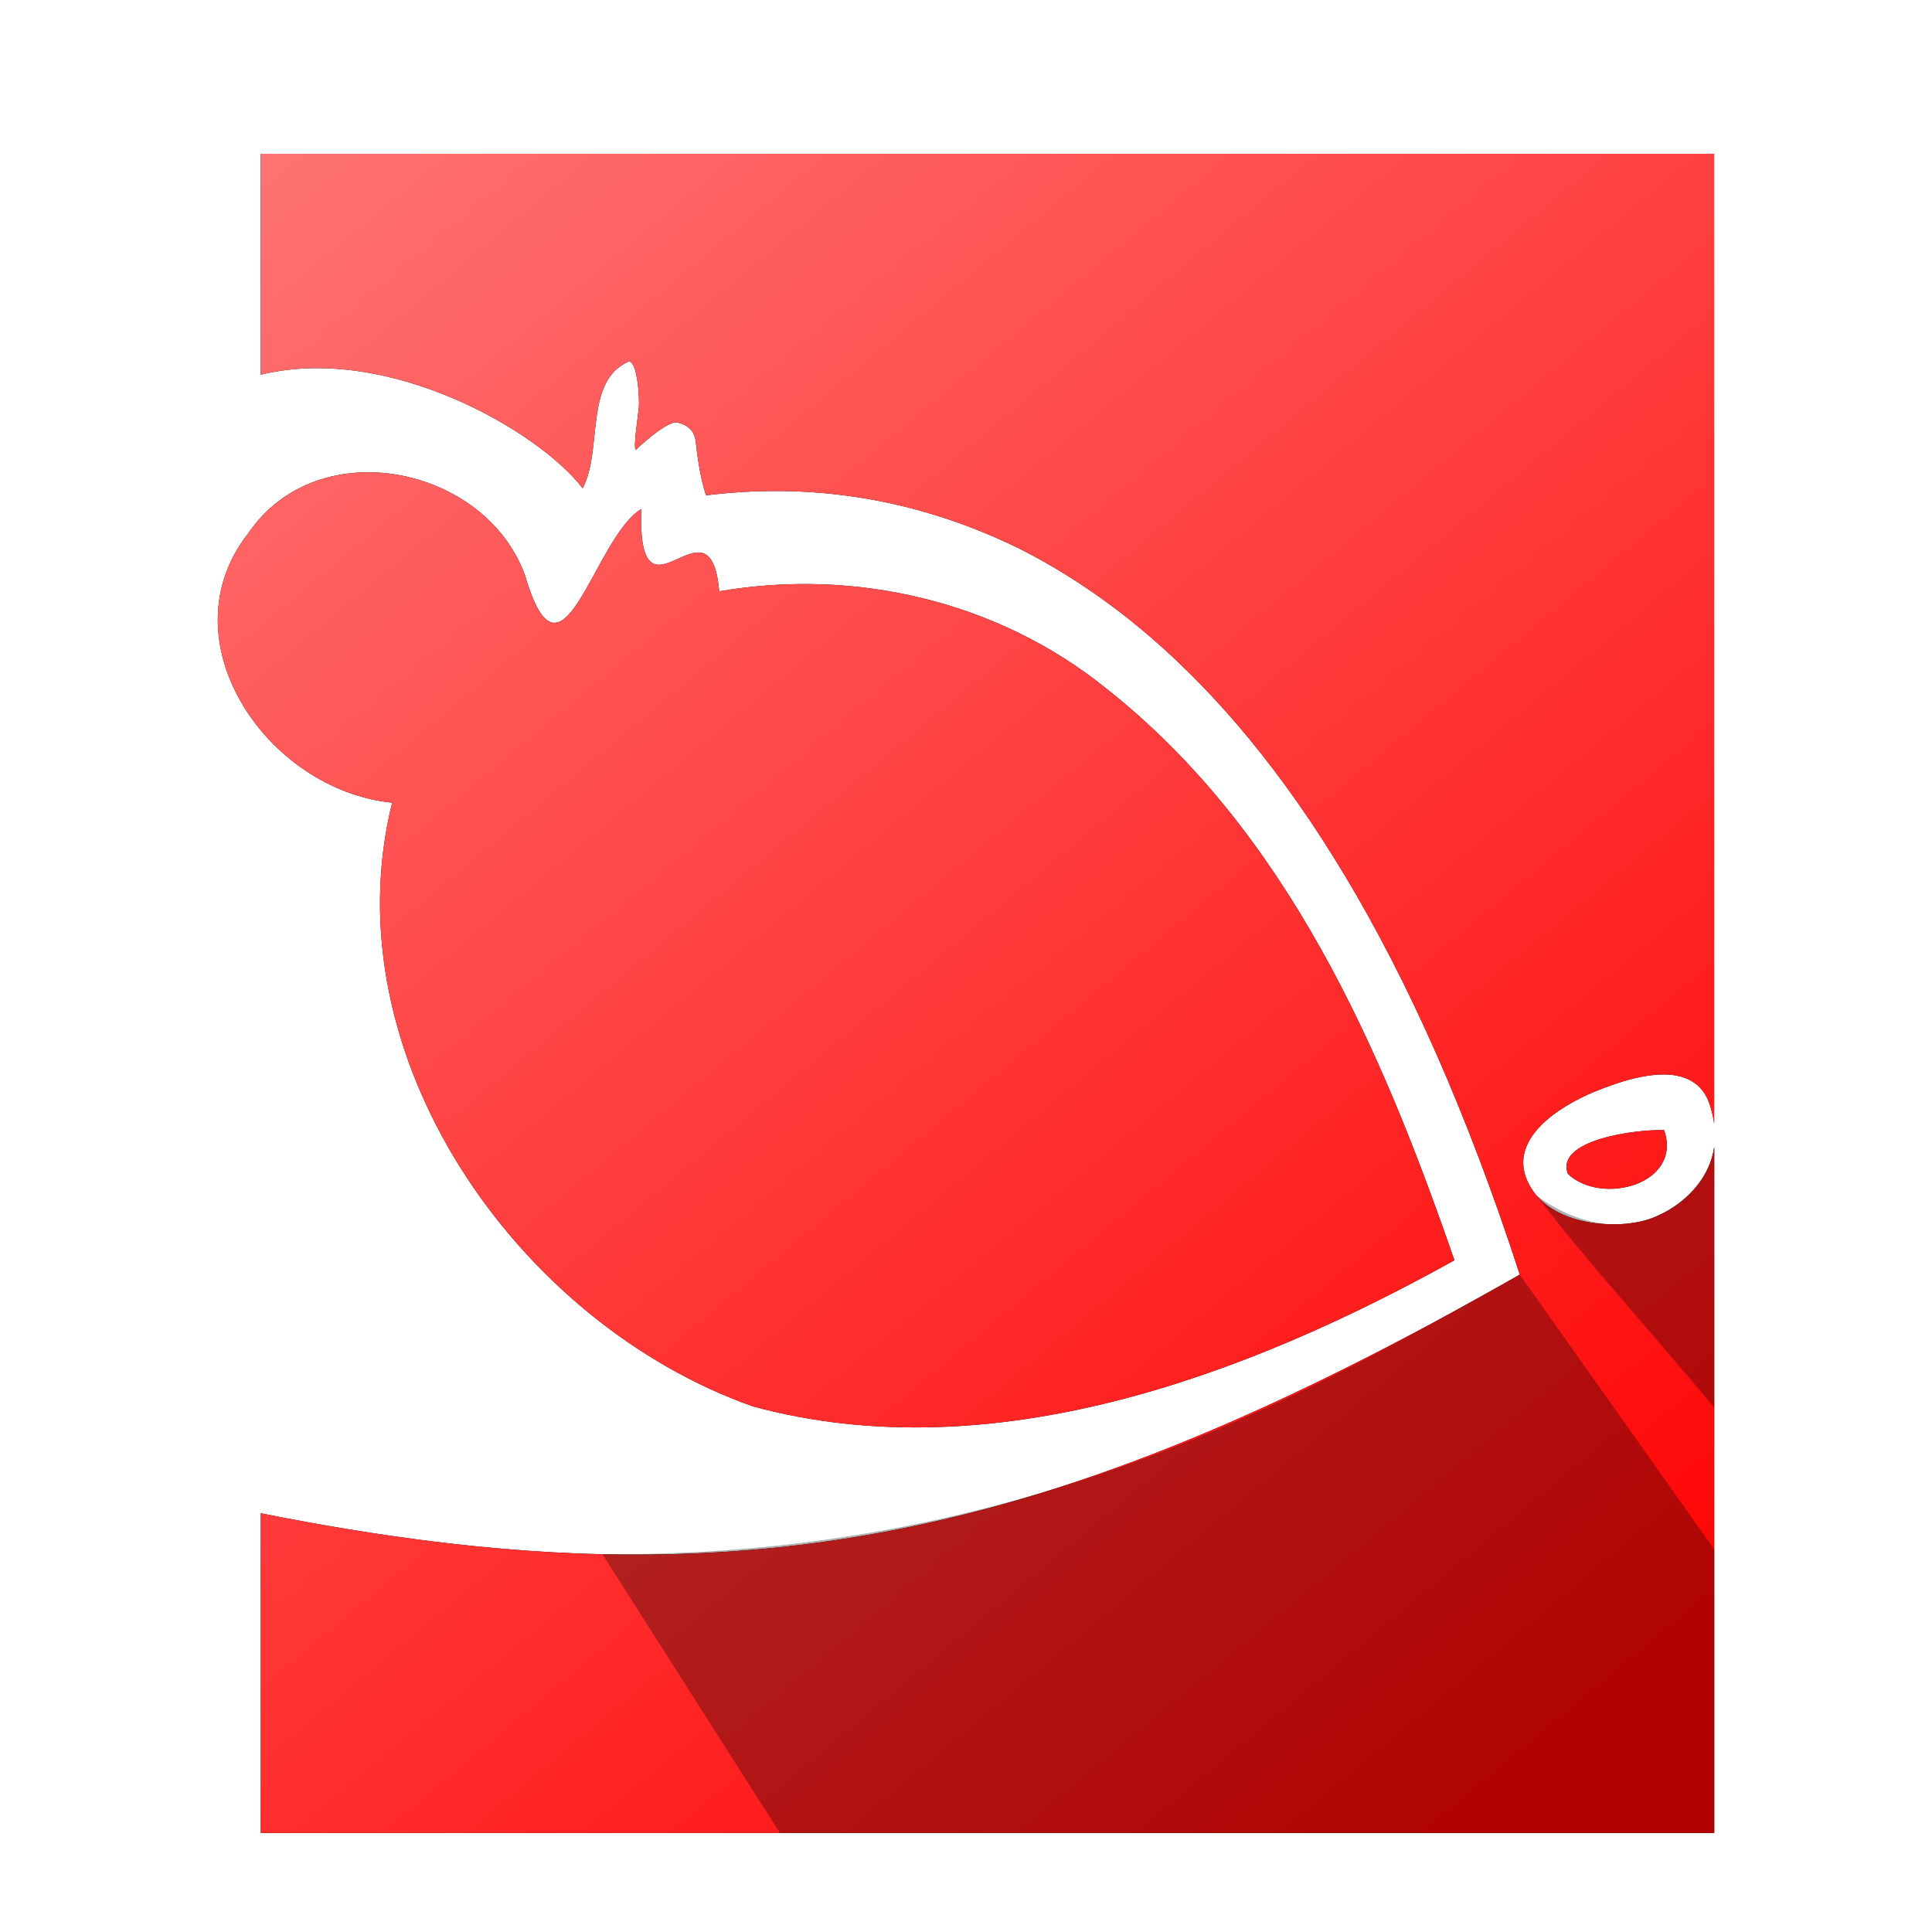
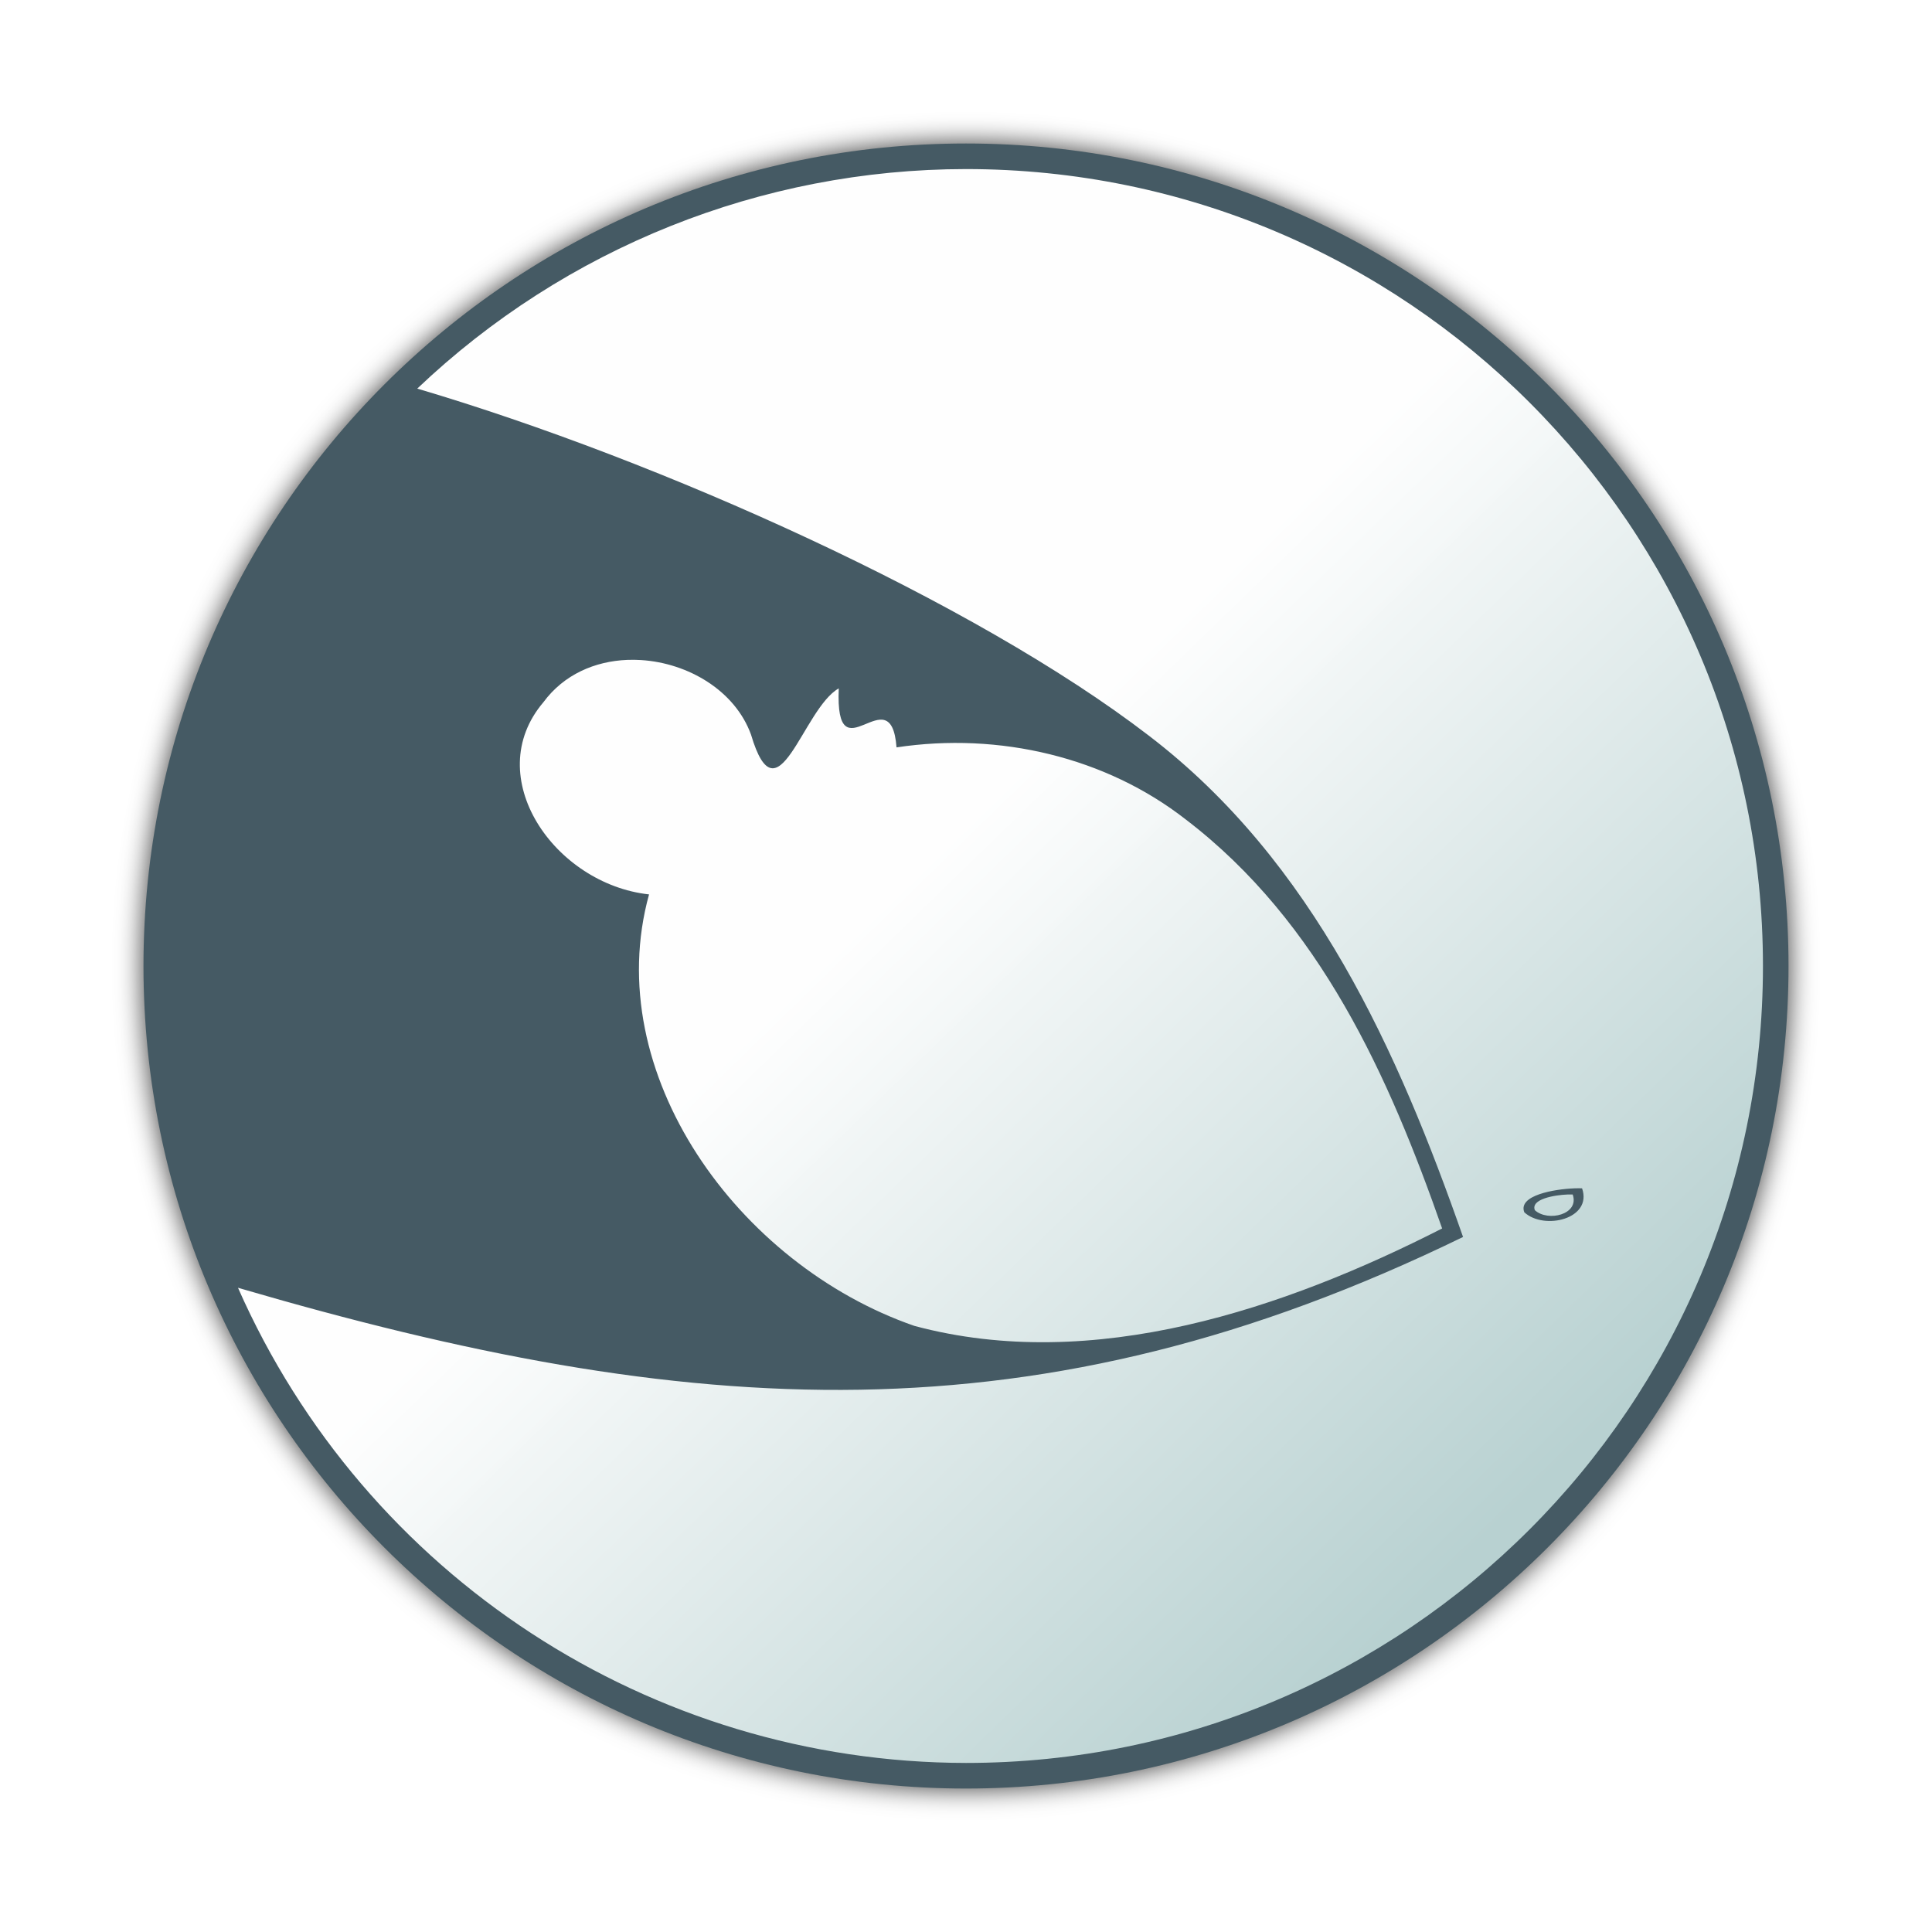
<svg xmlns="http://www.w3.org/2000/svg" xmlns:xlink="http://www.w3.org/1999/xlink" width="256" height="256" viewBox="0 0 67.733 67.733" version="1.1" id="svg1737">
  <defs id="defs1731">
    <linearGradient id="linearGradient846">
      <stop style="stop-color:#ff7373;stop-opacity:1" offset="0" id="stop842" />
      <stop style="stop-color:#ff0404;stop-opacity:1" offset="1" id="stop844" />
    </linearGradient>
    <linearGradient gradientTransform="matrix(0.7493113,0,0,0.7493113,15.9827,954.6434)" y2="68.789" x2="203.666" y1="126.366" x1="203.666" gradientUnits="userSpaceOnUse" id="XMLID_1543_-2">
      <stop id="stop37853" style="stop-color:#000000" offset="0" />
      <stop id="stop37855" style="stop-color:#000000;stop-opacity:0.588" offset="1" />
    </linearGradient>
    <linearGradient gradientTransform="matrix(0.7493113,0,0,0.7493113,15.9827,954.6434)" y2="101.376" x2="187.21" y1="232.748" x1="187.21" gradientUnits="userSpaceOnUse" id="XMLID_1544_-8">
      <stop id="stop37859" style="stop-color:#000000" offset="0" />
      <stop id="stop37861" style="stop-color:#000000;stop-opacity:0.588" offset="1" />
    </linearGradient>
    <linearGradient xlink:href="#linearGradient846" id="linearGradient848" x1="10.261" y1="234.658" x2="54.475" y2="287.675" gradientUnits="userSpaceOnUse" />
+     <linearGradient xlink:href="#linearGradient846" id="linearGradient876" gradientUnits="userSpaceOnUse" x1="10.261" y1="234.658" x2="54.475" y2="287.675" />
+     <linearGradient xlink:href="#linearGradient846" id="linearGradient878" gradientUnits="userSpaceOnUse" x1="10.261" y1="234.658" x2="54.475" y2="287.675" />
+     <linearGradient xlink:href="#linearGradient846" id="linearGradient880" gradientUnits="userSpaceOnUse" x1="10.261" y1="234.658" x2="54.475" y2="287.675" />
+     <filter style="color-interpolation-filters:sRGB" id="filter964" x="-0.019" width="1.038" y="-0.019" height="1.038">
+       <feGaussianBlur stdDeviation="1.024" id="feGaussianBlur966" />
+     </filter>
+     <linearGradient id="linearGradient1004">
+       <stop style="stop-color:#b8d1d1;stop-opacity:1" offset="0" id="stop1000" />
+       <stop style="stop-color:#ffffff;stop-opacity:0.993" offset="1" id="stop1002" />
+     </linearGradient>
+     <linearGradient xlink:href="#linearGradient1004" id="linearGradient1055" gradientUnits="userSpaceOnUse" x1="226.113" y1="170.436" x2="144.927" y2="86.905" />
  </defs>
  <g id="layer1" transform="translate(0,-229.2666)">
-     <g transform="matrix(1.04671,0,0,1.04671,-1.598094,-10.96085)" style="fill:#000000;fill-opacity:1;stroke-width:0.382;stroke-miterlimit:4;stroke-dasharray:none;stroke:none;stroke-opacity:1;" id="g871">
-       <path style="fill:#000000;fill-opacity:1;stroke:none;stroke-width:0.382;stroke-miterlimit:4;stroke-dasharray:none;stroke-opacity:1" d="m 10.261,234.658 v 7.4 c 4.239,-1.045 9.298,1.866 10.781,3.803 0.679,-1.285 0.046,-3.551 1.512,-4.232 0.306,-0.142 0.408,1.191 0.366,1.569 -0.041,0.377 -0.18,1.264 -0.102,1.38 0,0 1.049,-1.004 1.404,-0.92 0.355,0.084 0.579,0.295 0.611,0.66 0.026,0.299 0.158,1.289 0.346,1.78 3.11,-0.385 6.672,-0.07 10.441,1.76 1.474,0.74 2.977,1.722 4.457,3 4.441,3.834 8.795,10.377 12.354,21.341 -15.77,8.996 -26.204,11.187 -42.169,7.993 v 10.708 H 58.943 V 267.92 c -0.175,1.25 -1.194,2.042 -2.056,2.38 -1.079,0.423 -3.533,0.326 -4.213,-1.26 -0.68,-1.586 1.532,-2.683 2.34,-3 0.657,-0.258 2.371,-0.935 3.297,-0.24 0.214,0.16 0.383,0.392 0.488,0.72 0.069,0.216 0.116,0.422 0.142,0.62 v -32.482 z" id="path865" />
-       <path style="fill:#000000;fill-opacity:1;stroke-width:0.382;stroke-miterlimit:4;stroke-dasharray:none;stroke:none;stroke-opacity:1" d="m 38.558,252.551 c -3.593,-2.895 -8.368,-4.029 -12.943,-3.238 -0.291,-3.448 -2.733,1.555 -2.614,-2.755 -1.601,0.986 -2.647,6.45 -3.885,2.233 -1.309,-3.667 -6.937,-4.867 -9.278,-1.415 -2.789,3.557 0.6,8.584 4.823,9.016 -2.094,8.46 4.183,17.432 12.09,20.223 8.018,2.171 16.548,-1.037 23.489,-4.896 -2.445,-7.092 -5.618,-14.392 -11.682,-19.168 z" id="path867" />
-       <path style="fill:#000000;fill-opacity:1;stroke-width:0.382;stroke-miterlimit:4;stroke-dasharray:none;stroke:none;stroke-opacity:1" d="m 57.265,267.361 c -0.936,-0.035 -3.661,0.323 -3.222,1.466 1.129,1.07 3.844,0.344 3.222,-1.466 z" id="path869" />
+     <g id="g874" transform="translate(66.33482,-94.49405)">
+       <g id="g871" style="fill:#000000;fill-opacity:1;stroke:none;stroke-width:0.382;stroke-miterlimit:4;stroke-dasharray:none;stroke-opacity:1" transform="matrix(1.04671,0,0,1.04671,-1.598094,-10.96085)">
+         <path id="path865" d="m 10.261,234.658 v 7.4 c 4.239,-1.045 9.298,1.866 10.781,3.803 0.679,-1.285 0.046,-3.551 1.512,-4.232 0.306,-0.142 0.408,1.191 0.366,1.569 -0.041,0.377 -0.18,1.264 -0.102,1.38 0,0 1.049,-1.004 1.404,-0.92 0.355,0.084 0.579,0.295 0.611,0.66 0.026,0.299 0.158,1.289 0.346,1.78 3.11,-0.385 6.672,-0.07 10.441,1.76 1.474,0.74 2.977,1.722 4.457,3 4.441,3.834 8.795,10.377 12.354,21.341 -15.77,8.996 -26.204,11.187 -42.169,7.993 v 10.708 H 58.943 V 267.92 c -0.175,1.25 -1.194,2.042 -2.056,2.38 -1.079,0.423 -3.533,0.326 -4.213,-1.26 -0.68,-1.586 1.532,-2.683 2.34,-3 0.657,-0.258 2.371,-0.935 3.297,-0.24 0.214,0.16 0.383,0.392 0.488,0.72 0.069,0.216 0.116,0.422 0.142,0.62 v -32.482 z" style="fill:#000000;fill-opacity:1;stroke:none;stroke-width:0.382;stroke-miterlimit:4;stroke-dasharray:none;stroke-opacity:1" />
+         <path id="path867" d="m 38.558,252.551 c -3.593,-2.895 -8.368,-4.029 -12.943,-3.238 -0.291,-3.448 -2.733,1.555 -2.614,-2.755 -1.601,0.986 -2.647,6.45 -3.885,2.233 -1.309,-3.667 -6.937,-4.867 -9.278,-1.415 -2.789,3.557 0.6,8.584 4.823,9.016 -2.094,8.46 4.183,17.432 12.09,20.223 8.018,2.171 16.548,-1.037 23.489,-4.896 -2.445,-7.092 -5.618,-14.392 -11.682,-19.168 z" style="fill:#000000;fill-opacity:1;stroke:none;stroke-width:0.382;stroke-miterlimit:4;stroke-dasharray:none;stroke-opacity:1" />
+         <path id="path869" d="m 57.265,267.361 c -0.936,-0.035 -3.661,0.323 -3.222,1.466 1.129,1.07 3.844,0.344 3.222,-1.466 z" style="fill:#000000;fill-opacity:1;stroke:none;stroke-width:0.382;stroke-miterlimit:4;stroke-dasharray:none;stroke-opacity:1" />
+       </g>
+       <g transform="matrix(1.04671,0,0,1.04671,-1.598094,-10.96085)" style="fill:url(#linearGradient848);fill-opacity:1" id="g2762">
+         <path style="fill:url(#linearGradient876);fill-opacity:1;stroke:none;stroke-width:0.646" d="m 10.261,234.658 v 7.4 c 4.239,-1.045 9.298,1.866 10.781,3.803 0.679,-1.285 0.046,-3.551 1.512,-4.232 0.306,-0.142 0.408,1.191 0.366,1.569 -0.041,0.377 -0.18,1.264 -0.102,1.38 0,0 1.049,-1.004 1.404,-0.92 0.355,0.084 0.579,0.295 0.611,0.66 0.026,0.299 0.158,1.289 0.346,1.78 3.11,-0.385 6.672,-0.07 10.441,1.76 1.474,0.74 2.977,1.722 4.457,3 4.441,3.834 8.795,10.377 12.354,21.341 -15.77,8.996 -26.204,11.187 -42.169,7.993 v 10.708 H 58.943 V 267.92 c -0.175,1.25 -1.194,2.042 -2.056,2.38 -1.079,0.423 -3.533,0.326 -4.213,-1.26 -0.68,-1.586 1.532,-2.683 2.34,-3 0.657,-0.258 2.371,-0.935 3.297,-0.24 0.214,0.16 0.383,0.392 0.488,0.72 0.069,0.216 0.116,0.422 0.142,0.62 v -32.482 z" id="rect3012-7-6-7-2" />
+         <path style="fill:url(#linearGradient878);fill-opacity:1;stroke-width:0.646" d="m 38.558,252.551 c -3.593,-2.895 -8.368,-4.029 -12.943,-3.238 -0.291,-3.448 -2.733,1.555 -2.614,-2.755 -1.601,0.986 -2.647,6.45 -3.885,2.233 -1.309,-3.667 -6.937,-4.867 -9.278,-1.415 -2.789,3.557 0.6,8.584 4.823,9.016 -2.094,8.46 4.183,17.432 12.09,20.223 8.018,2.171 16.548,-1.037 23.489,-4.896 -2.445,-7.092 -5.618,-14.392 -11.682,-19.168 z" id="path628-5-1-2-84-5-5" />
+         <path style="fill:url(#linearGradient880);fill-opacity:1;stroke-width:0.646" d="m 57.265,267.361 c -0.936,-0.035 -3.661,0.323 -3.222,1.466 1.129,1.07 3.844,0.344 3.222,-1.466 z" id="path628-5-8-5-7-7-3-7" />
+       </g>
+       <path id="path1273" d="m 53.281,273.954 6.817,9.628 v 9.946 H 27.344 l -6.223,-9.772 c 14.952,0.102 24.959,-5.782 32.16,-9.803 z" style="opacity:0.306;fill:#000000;stroke:none;stroke-width:0.265px;stroke-linecap:butt;stroke-linejoin:miter;stroke-opacity:1" />
+       <path id="path1275" d="m 53.878,271.19 c 1.773,2.336 4.033,4.772 6.22,7.431 v -9.147 c -0.239,1.796 -2.968,4.054 -6.22,1.717 z" style="opacity:0.306;fill:#000000;stroke:none;stroke-width:0.265px;stroke-linecap:butt;stroke-linejoin:miter;stroke-opacity:1" />
    </g>
-     <g id="g2762" style="fill:url(#linearGradient848);fill-opacity:1" transform="matrix(1.04671,0,0,1.04671,-1.598094,-10.96085)">
-       <path id="rect3012-7-6-7-2" d="m 10.261,234.658 v 7.4 c 4.239,-1.045 9.298,1.866 10.781,3.803 0.679,-1.285 0.046,-3.551 1.512,-4.232 0.306,-0.142 0.408,1.191 0.366,1.569 -0.041,0.377 -0.18,1.264 -0.102,1.38 0,0 1.049,-1.004 1.404,-0.92 0.355,0.084 0.579,0.295 0.611,0.66 0.026,0.299 0.158,1.289 0.346,1.78 3.11,-0.385 6.672,-0.07 10.441,1.76 1.474,0.74 2.977,1.722 4.457,3 4.441,3.834 8.795,10.377 12.354,21.341 -15.77,8.996 -26.204,11.187 -42.169,7.993 v 10.708 H 58.943 V 267.92 c -0.175,1.25 -1.194,2.042 -2.056,2.38 -1.079,0.423 -3.533,0.326 -4.213,-1.26 -0.68,-1.586 1.532,-2.683 2.34,-3 0.657,-0.258 2.371,-0.935 3.297,-0.24 0.214,0.16 0.383,0.392 0.488,0.72 0.069,0.216 0.116,0.422 0.142,0.62 v -32.482 z" style="fill:url(#linearGradient848);fill-opacity:1;stroke:none;stroke-width:0.646" />
-       <path id="path628-5-1-2-84-5-5" d="m 38.558,252.551 c -3.593,-2.895 -8.368,-4.029 -12.943,-3.238 -0.291,-3.448 -2.733,1.555 -2.614,-2.755 -1.601,0.986 -2.647,6.45 -3.885,2.233 -1.309,-3.667 -6.937,-4.867 -9.278,-1.415 -2.789,3.557 0.6,8.584 4.823,9.016 -2.094,8.46 4.183,17.432 12.09,20.223 8.018,2.171 16.548,-1.037 23.489,-4.896 -2.445,-7.092 -5.618,-14.392 -11.682,-19.168 z" style="fill:url(#linearGradient848);fill-opacity:1;stroke-width:0.646" />
-       <path id="path628-5-8-5-7-7-3-7" d="m 57.265,267.361 c -0.936,-0.035 -3.661,0.323 -3.222,1.466 1.129,1.07 3.844,0.344 3.222,-1.466 z" style="fill:url(#linearGradient848);fill-opacity:1;stroke-width:0.646" />
+     <g id="layer1-6" transform="matrix(0.4110534,0,0,0.4110534,-131.2213,5.998126)" />
+     <g id="g1060" transform="translate(-0.03051801,1.389725)">
+       <circle transform="matrix(0.4504876,0,0,0.4504876,-152.2911,3.95804)" style="color:#000000;clip-rule:nonzero;display:inline;overflow:visible;visibility:visible;opacity:0.781;isolation:auto;mix-blend-mode:normal;color-interpolation:sRGB;color-interpolation-filters:linearRGB;solid-color:#000000;solid-opacity:1;fill:#000000;fill-opacity:1;fill-rule:nonzero;stroke:none;stroke-width:2;stroke-linecap:butt;stroke-linejoin:round;stroke-miterlimit:4;stroke-dasharray:8, 4;stroke-dashoffset:0;stroke-opacity:1;filter:url(#filter964);color-rendering:auto;image-rendering:auto;shape-rendering:auto;text-rendering:auto;enable-background:accumulate" id="path4958-6" cx="413.304" cy="572.237" r="64.01" />
+       <circle style="color:#000000;clip-rule:nonzero;display:inline;overflow:visible;visibility:visible;opacity:1;isolation:auto;mix-blend-mode:normal;color-interpolation:sRGB;color-interpolation-filters:linearRGB;solid-color:#000000;solid-opacity:1;fill:#455a64;fill-opacity:1;fill-rule:nonzero;stroke:none;stroke-width:0.901;stroke-linecap:butt;stroke-linejoin:round;stroke-miterlimit:4;stroke-dasharray:3.604, 1.802;stroke-dashoffset:0;stroke-opacity:1;color-rendering:auto;image-rendering:auto;shape-rendering:auto;text-rendering:auto;enable-background:accumulate" id="path4958" cx="33.897" cy="261.744" r="28.836" />
+       <path id="path5020" transform="matrix(0.2645833,0,0,0.2645833,0,229.2666)" d="m 128.115,17.15 c -27.069,0.015 -53.098,10.431 -72.711,29.088 32.189,9.521 73.727,28.151 96.924,45.975 21.861,16.694 33.072,41.939 41.648,66.439 -56.412,27.478 -102.486,24.249 -162.326,6.732 16.869,38.222 54.686,62.904 96.465,62.961 58.321,7.6e-4 105.6,-47.278 105.6,-105.6 C 233.714,64.426 186.435,17.15 128.115,17.15 Z M 83.217,82.186 c -4.259,0.176 -8.379,1.923 -11.09,5.6 -8.418,9.882 1.463,24.111 13.99,25.475 -6.536,23.665 11.771,49.06 35.148,57.17 23.732,6.375 49.181,-2.325 69.941,-12.908 -6.997,-19.987 -16.141,-40.578 -33.975,-54.195 -10.564,-8.249 -24.704,-11.606 -38.322,-9.549 -0.736,-9.686 -8.17,4.272 -7.654,-7.818 -4.792,2.71 -8.108,18.002 -11.627,6.125 -2.11,-5.814 -8.303,-9.488 -14.582,-9.879 -0.61,-0.038 -1.222,-0.046 -1.83,-0.02 z M 208.742,152.207 c 0.386,-0.015 0.728,-0.013 1.004,0 1.415,4.055 -5.021,5.593 -7.652,3.176 -0.877,-2.242 3.949,-3.074 6.648,-3.176 z m -0.895,0.816 c -1.769,0.067 -4.932,0.611 -4.357,2.08 1.725,1.584 5.943,0.577 5.016,-2.08 -0.181,-0.009 -0.406,-0.01 -0.658,0 z" style="color:#000000;clip-rule:nonzero;display:inline;overflow:visible;visibility:visible;opacity:1;isolation:auto;mix-blend-mode:normal;color-interpolation:sRGB;color-interpolation-filters:linearRGB;solid-color:#000000;solid-opacity:1;fill:url(#linearGradient1055);fill-opacity:1;fill-rule:nonzero;stroke:none;stroke-width:3.405;stroke-linecap:butt;stroke-linejoin:round;stroke-miterlimit:4;stroke-dasharray:13.621, 6.811;stroke-dashoffset:0;stroke-opacity:1;color-rendering:auto;image-rendering:auto;shape-rendering:auto;text-rendering:auto;enable-background:accumulate" />
    </g>
-     <path style="opacity:0.306;fill:#000000;stroke:none;stroke-width:0.265px;stroke-linecap:butt;stroke-linejoin:miter;stroke-opacity:1" d="m 53.281,273.954 6.817,9.628 v 9.946 H 27.344 l -6.223,-9.772 c 14.952,0.102 24.959,-5.782 32.16,-9.803 z" id="path1273" />
-     <path style="fill:#000000;stroke:none;stroke-width:0.265px;stroke-linecap:butt;stroke-linejoin:miter;stroke-opacity:1;opacity:0.306" d="m 53.878,271.19 c 1.773,2.336 4.033,4.772 6.22,7.431 v -9.147 c -0.239,1.796 -2.968,4.054 -6.22,1.717 z" id="path1275" />
  </g>
</svg>
